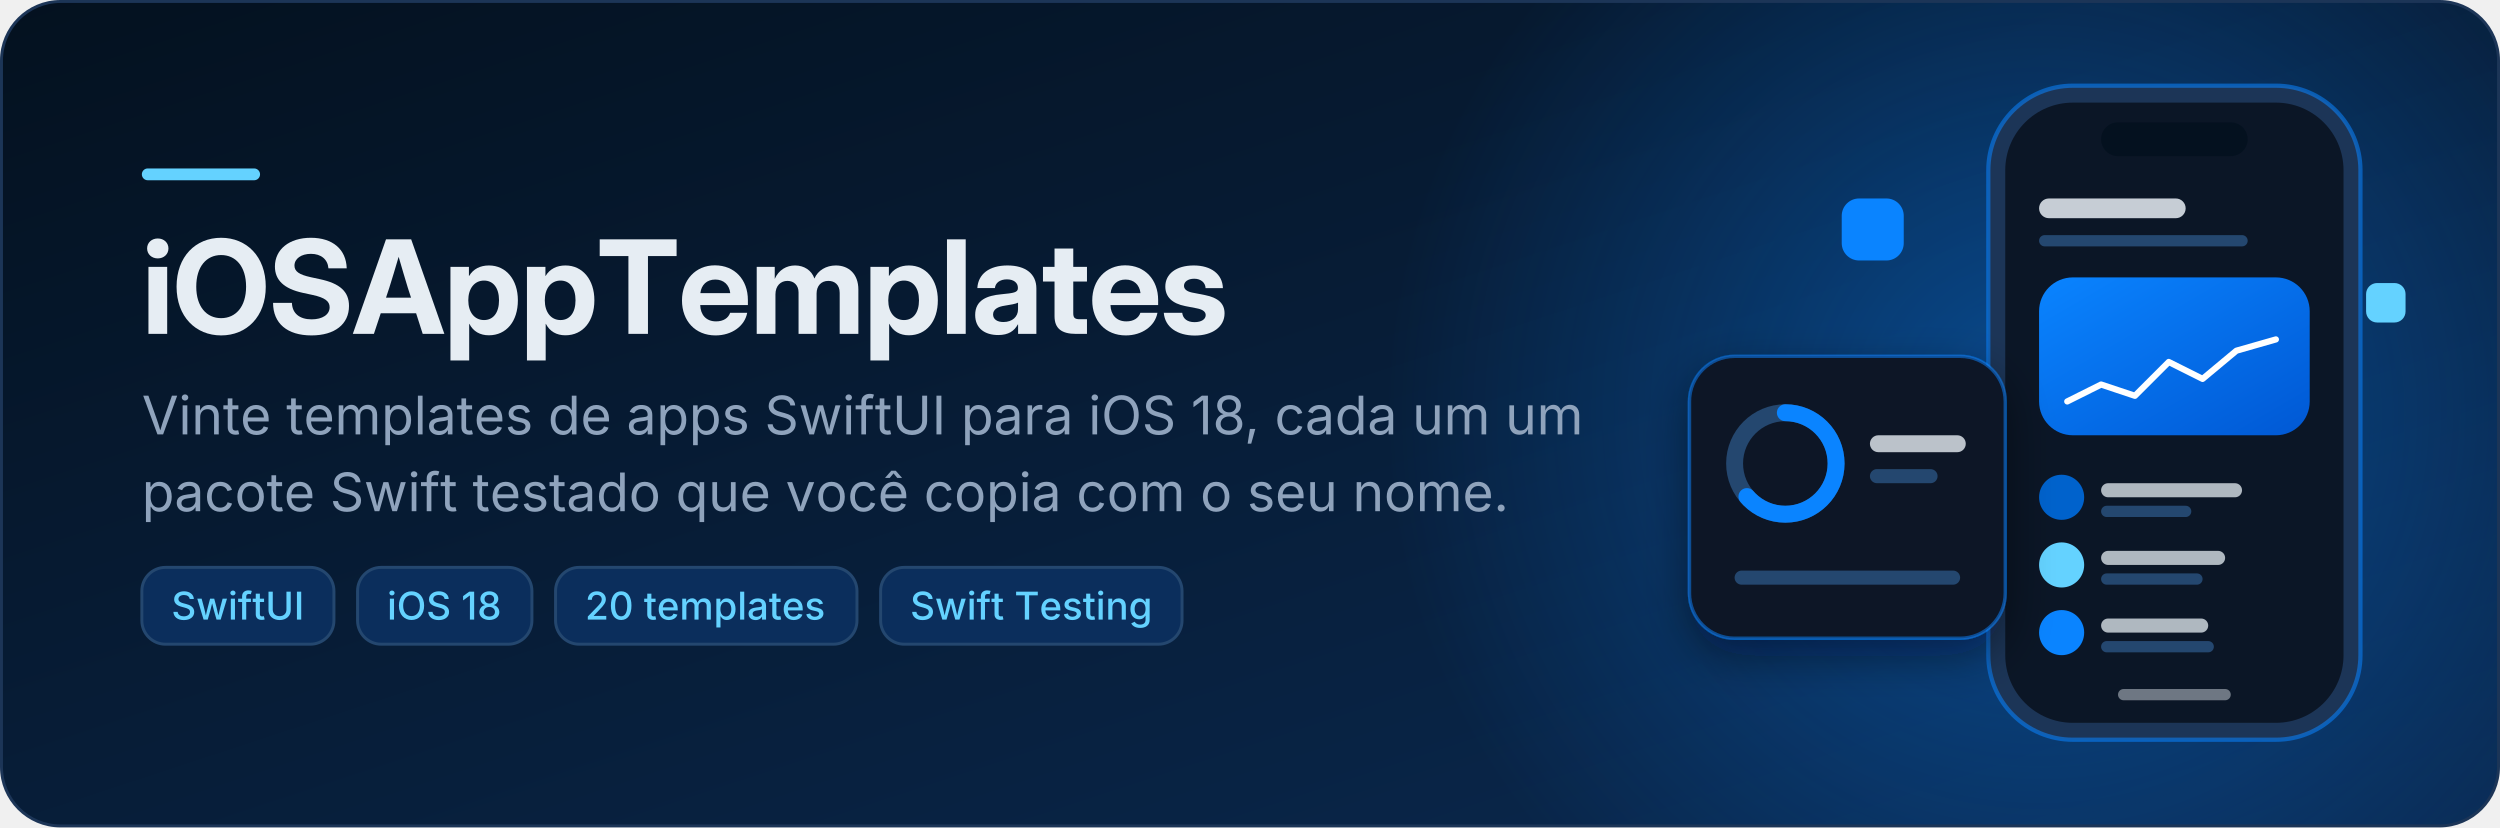
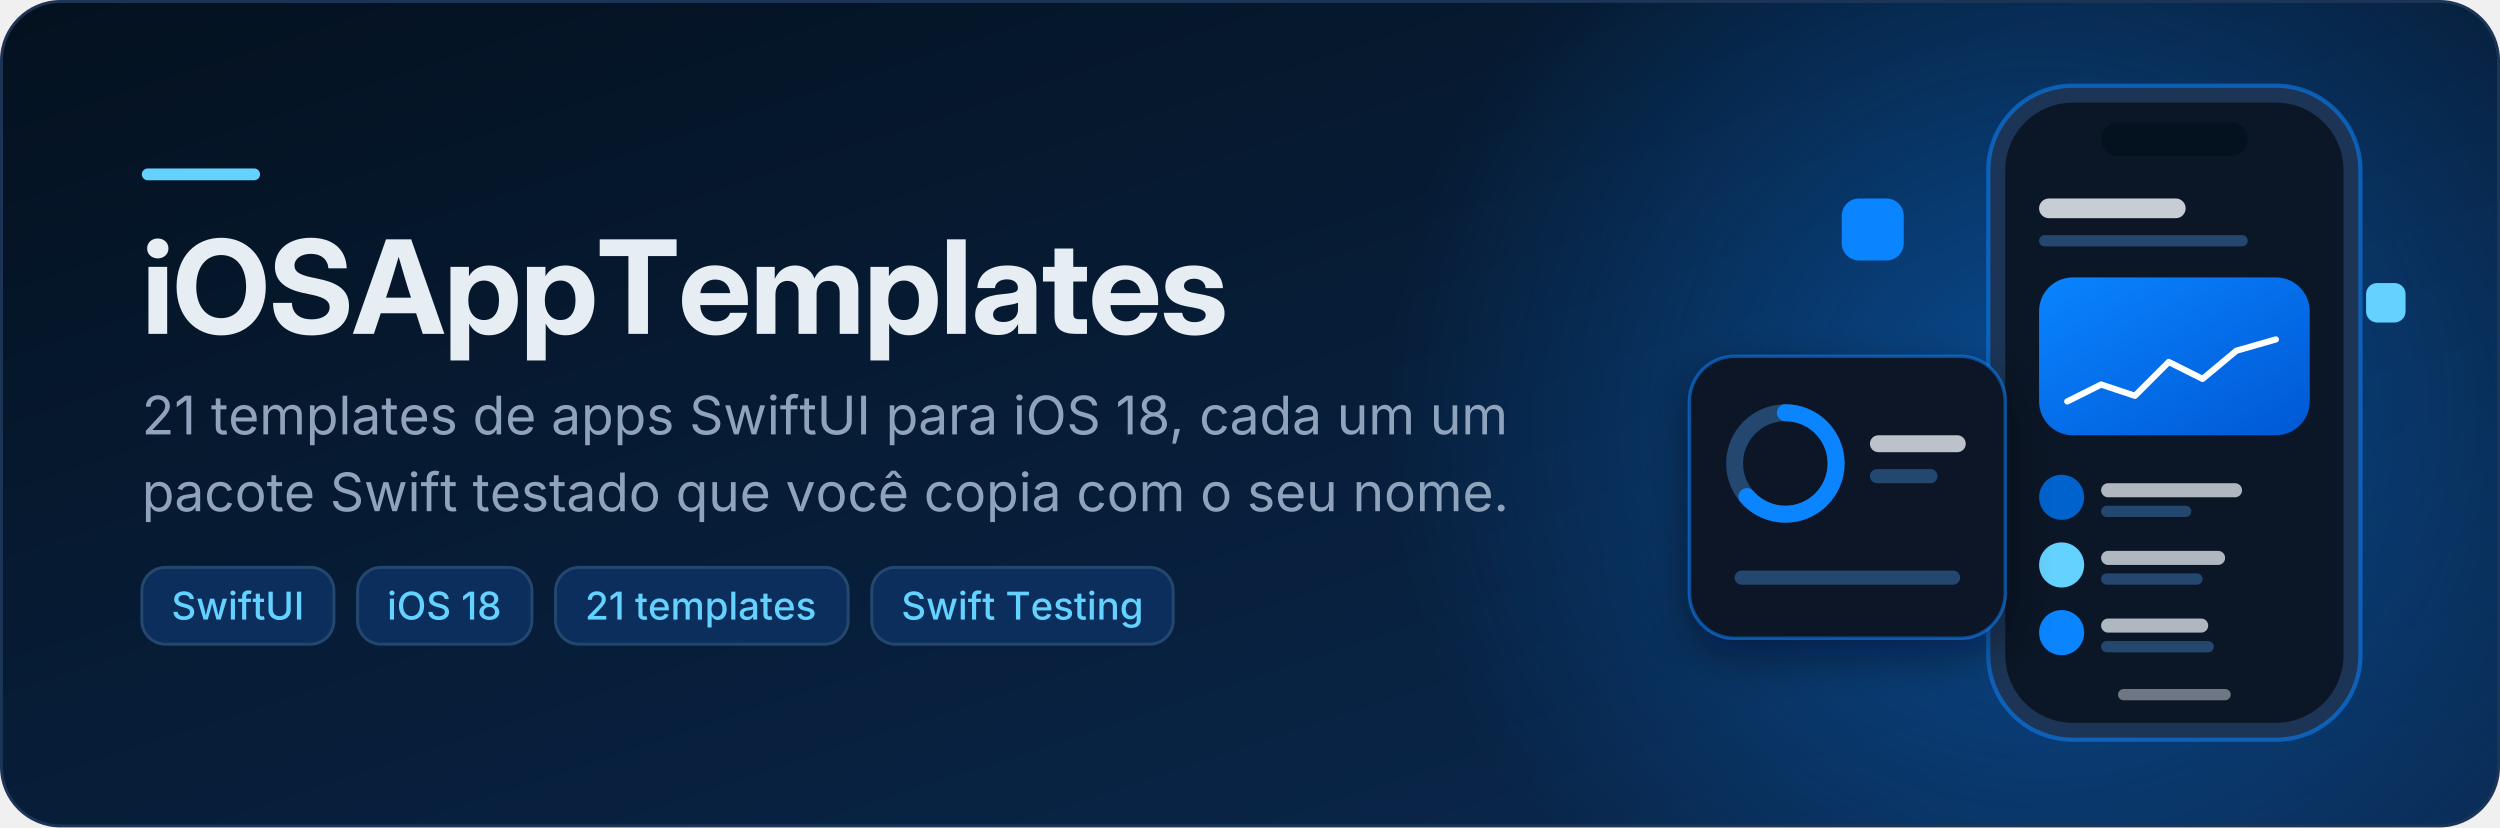
<svg xmlns="http://www.w3.org/2000/svg" width="846" height="280" viewBox="0 0 846 280" role="img" aria-labelledby="t">
  <style>.c{display:none}@media (max-width:500px){.w{display:none}.c{display:inline}}.m-float{animation:mFloat 6s ease-in-out infinite alternate}@keyframes mFloat{from{transform:translateY(0)}to{transform:translateY(-6px)}}.m-float-b{animation:mFloatB 7s ease-in-out infinite alternate}@keyframes mFloatB{from{transform:translateY(0)}to{transform:translateY(5px)}}.m-bob{animation:mBob 5s ease-in-out infinite alternate}@keyframes mBob{from{transform:translateY(0)}to{transform:translateY(-8px)}}.m-bar{transform-box:fill-box;transform-origin:center bottom;animation:mBar 4.2s ease-in-out infinite alternate}@keyframes mBar{from{transform:scaleY(.55)}to{transform:scaleY(1)}}.m-knob{animation:mKnob 6s ease-in-out infinite}@keyframes mKnob{0%,45%{transform:translateX(0)}55%,95%{transform:translateX(12px)}100%{transform:translateX(0)}}.m-slide{animation:mSlide 8s ease-in-out infinite alternate}@keyframes mSlide{from{transform:translateX(0)}to{transform:translateX(56px)}}.m-ring{stroke-dasharray:100;stroke-dashoffset:28;animation:mRing 7s ease-in-out infinite}@keyframes mRing{0%{stroke-dashoffset:100}45%,100%{stroke-dashoffset:28}}.m-caret{animation:mCaret 1.2s steps(1) infinite}@keyframes mCaret{50%{opacity:0}}.m-island{transform-box:fill-box;transform-origin:center;animation:mIsland 9s ease-in-out infinite}@keyframes mIsland{0%,20%{transform:scaleX(.42)}30%,70%{transform:scaleX(1)}80%,100%{transform:scaleX(.42)}}@media (prefers-reduced-motion: reduce){*{animation:none!important}}</style>
  <defs>
    <linearGradient id="bg" x1="0" y1="0" x2="1" y2="1">
      <stop offset="0" stop-color="#04111F" />
      <stop offset="1" stop-color="#0A2A52" />
    </linearGradient>
    <radialGradient id="glow">
      <stop offset="0" stop-color="#0A84FF" stop-opacity="0.42" />
      <stop offset="1" stop-color="#0A84FF" stop-opacity="0" />
    </radialGradient>
    <linearGradient id="mButton" x1="0" y1="0" x2="1" y2="1">
      <stop offset="0" stop-color="#0A84FF" />
      <stop offset="1" stop-color="#0058D4" />
    </linearGradient>
    <filter id="mShadow" x="-20%" y="-20%" width="140%" height="150%">
      <feDropShadow dx="0" dy="6" stdDeviation="8" flood-color="#04111F" flood-opacity="0.45" />
    </filter>
    <clipPath id="frame">
      <rect x="0.5" y="0.5" width="845" height="279" rx="20" />
    </clipPath>
    <path id="bd689" d="M104 0L399 0L399-1056L104-1056ZM251-1189C348-1189 419-1256 419-1346C419-1436 348-1503 251-1503C154-1503 83-1436 83-1346C83-1256 154-1189 251-1189Z" />
    <path id="bd321" d="M765 24C1166 24 1468-270 1468-744C1468-1219 1166-1514 765-1514C364-1514 63-1219 63-744C63-272 364 24 765 24ZM765-248C535-248 373-428 373-744C373-1062 535-1242 765-1242C995-1242 1158-1062 1158-744C1158-428 995-248 765-248Z" />
    <path id="bd397" d="M675 24C1042 24 1266-153 1266-440C1266-664 1125-795 807-862L664-893C481-933 407-984 407-1076C407-1185 514-1261 666-1261C826-1261 931-1174 942-1033L1230-1033C1221-1333 1008-1514 665-1514C326-1514 99-1332 99-1061C99-848 242-711 537-647L694-613C883-572 961-516 961-420C961-304 848-229 677-229C486-229 371-325 367-489L70-489C70-165 293 24 675 24Z" />
    <path id="bd2" d="M9 0L341 0L449-325L1006-325L1110 0L1451 0L928-1490L532-1490ZM532-571L583-725C631-877 677-1029 731-1214C784-1029 830-877 876-725L926-571Z" />
    <path id="bd843" d="M104 418L399 418L399-158L402-158C463-39 570 22 709 22C985 22 1166-198 1166-529C1166-853 981-1078 711-1078C574-1078 463-1023 398-913L395-913L395-1056L104-1056ZM633-218C484-218 385-340 385-529C385-717 484-840 633-840C776-840 869-727 869-529C869-331 776-218 633-218Z" />
    <path id="bd411" d="M45-1226L497-1226L497 0L805 0L805-1226L1256-1226L1256-1490L45-1490Z" />
    <path id="bd614" d="M586 24C842 24 1046-122 1085-332L816-332C789-250 710-197 595-197C440-197 350-298 345-454L1096-454L1096-533C1096-855 887-1080 576-1080C273-1080 58-849 58-527C58-206 266 24 586 24ZM347-642C363-774 450-856 582-856C715-856 803-774 818-642Z" />
    <path id="bd766" d="M104 0L399 0L399-623C399-759 483-835 588-835C691-835 763-764 763-654L763 0L1047 0L1047-636C1047-754 1118-835 1232-835C1333-835 1411-773 1411-646L1411 0L1705 0L1705-700C1705-942 1554-1078 1351-1078C1198-1078 1068-1001 1013-872C969-1001 850-1078 708-1078C574-1078 451-1009 388-866L388-1056L104-1056Z" />
    <path id="bd736" d="M399-1490L104-1490L104 0L399 0Z" />
    <path id="bd507" d="M427 18C589 18 680-46 736-149L740-149L740 0L1028 0L1028-716C1028-942 862-1078 573-1078C283-1078 111-940 98-722L375-722C382-803 454-859 564-859C672-859 737-805 737-727L737-720C737-652 669-643 476-624C256-604 64-536 64-298C64-87 216 18 427 18ZM509-187C410-187 346-231 346-306C346-390 426-429 527-444C622-459 705-473 739-492L739-386C739-272 651-187 509-187Z" />
    <path id="bd889" d="M711-1056L495-1056L495-1344L200-1344L200-1056L18-1056L18-825L200-825L200-280C200-88 307 0 539 0L711 0L711-231L598-231C518-231 495-254 495-326L495-825L711-825Z" />
    <path id="bd871" d="M543 26C819 26 1011-112 1011-323C1011-478 913-570 700-612L500-651C419-668 372-703 372-757C372-820 433-869 534-869C638-869 710-806 712-721L985-721C979-941 799-1078 526-1078C251-1078 78-946 78-746C78-582 187-478 392-438L577-402C663-385 714-352 714-296C714-231 647-185 538-185C423-185 355-240 344-332L54-332C72-105 269 26 543 26Z" />
-     <path id="br456" d="M600 0L819 0L1361-1490L1159-1490L852-606C820-514 773-372 710-154C648-367 600-514 567-606L252-1490L52-1490Z" />
-     <path id="br689" d="M158 0L338 0L338-1118L158-1118ZM249-1301C318-1301 375-1354 375-1420C375-1486 318-1539 249-1539C181-1539 124-1486 124-1420C124-1354 181-1301 249-1301Z" />
-     <path id="br773" d="M338-670C338-861 459-970 620-970C776-970 872-867 872-695L872 0L1052 0L1052-710C1052-993 900-1132 674-1132C524-1132 404-1069 332-911L331-1118L158-1118L158 0L338 0Z" />
+     <path id="br1343" d="M154 0L1103 0L1103-167L416-167L416-179L742-526C1005-806 1078-933 1078-1094C1078-1327 889-1510 623-1510C358-1510 158-1331 158-1067L340-1067C340-1235 448-1345 618-1345C777-1345 898-1248 898-1092C898-955 814-853 649-674L154-137Z" />
+     <path id="br1342" d="M653-1490L420-1490L96-1251L96-1047L456-1314L466-1314L466 0L653 0Z" />
    <path id="br889" d="M598-1118L368-1118L368-1384L188-1384L188-1118L20-1118L20-964L188-964L188-276C188-93 302 14 495 14C541 14 592 7 629-6L592-158C562-152 523-146 500-146C405-146 368-190 368-290L368-964L598-964Z" />
    <path id="br614" d="M628 24C857 24 1024-91 1076-260L902-308C860-194 761-136 629-136C431-136 295-264 286-498L1094-498L1094-573C1094-986 844-1132 607-1132C302-1132 104-893 104-550C104-206 304 24 628 24ZM287-650C298-821 415-972 607-972C791-972 894-840 911-650Z" />
    <path id="br766" d="M158 0L338 0L338-704C338-882 457-974 588-974C714-974 807-891 807-767L807 0L987 0L987-730C987-871 1079-974 1230-974C1350-974 1456-910 1456-749L1456 0L1636 0L1636-754C1636-1013 1478-1138 1284-1138C1122-1138 985-1051 932-910C892-1048 794-1138 647-1138C515-1138 389-1064 334-913L333-1118L158-1118Z" />
    <path id="br843" d="M158 418L338 418L338-173L352-173C389-111 464 24 677 24C956 24 1150-200 1150-556C1150-910 955-1132 676-1132C458-1132 389-998 352-939L332-939L332-1118L158-1118ZM650-137C447-137 336-309 336-558C336-805 444-971 650-971C862-971 967-790 967-558C967-323 859-137 650-137Z" />
    <path id="br736" d="M338-1490L158-1490L158 0L338 0Z" />
    <path id="br507" d="M471 26C660 26 765-73 803-152L815-152L815 0L992 0L992-737C992-1086 723-1132 573-1132C400-1132 208-1070 122-867L295-810C330-888 417-974 578-974C733-974 812-894 812-755L812-749C812-666 724-672 525-647C318-621 90-574 90-318C90-98 259 26 471 26ZM502-133C368-133 271-193 271-309C271-436 386-478 517-495C586-504 782-524 812-559L812-404C812-267 701-133 502-133Z" />
    <path id="br871" d="M538 24C800 24 979-119 979-315C979-468 884-569 681-617L512-657C381-688 324-734 324-817C324-910 424-979 557-979C701-979 764-901 795-821L958-863C907-1020 786-1132 556-1132C318-1132 142-998 142-806C142-649 239-549 442-501L628-457C738-431 792-380 792-303C792-211 692-134 536-134C402-134 311-189 279-312L108-271C148-78 308 24 538 24Z" />
    <path id="br597" d="M577 24C790 24 865-111 902-173L922-173L922 0L1096 0L1096-1490L916-1490L916-939L902-939C865-998 796-1132 578-1132C299-1132 104-910 104-556C104-200 298 24 577 24ZM604-137C395-137 287-323 287-558C287-790 392-971 604-971C810-971 918-805 918-558C918-309 807-137 604-137Z" />
    <path id="br397" d="M657 26C1001 26 1198-162 1198-406C1198-684 936-774 776-818L627-859C518-889 343-944 343-1100C343-1240 471-1342 664-1342C841-1342 975-1259 992-1114L1178-1114C1169-1339 964-1510 670-1510C382-1510 158-1343 158-1091C158-893 298-770 538-702L718-651C877-606 1013-553 1013-409C1013-250 859-144 657-144C482-144 326-221 311-390L116-390C133-140 334 26 657 26Z" />
    <path id="br984" d="M409 0L588 0L733-506C769-631 804-771 838-913C872-770 906-634 943-506L1088 0L1267 0L1606-1118L1415-1118L1279-630C1245-508 1208-367 1171-196C1136-369 1100-511 1068-630L936-1118L744-1118L610-630C576-506 540-363 504-193C467-371 429-513 397-630L261-1118L70-1118Z" />
+     <path id="br689" d="M158 0L338 0L338-1118L158-1118ZM249-1301C318-1301 375-1354 375-1420C375-1486 318-1539 249-1539C181-1539 124-1486 124-1420C124-1354 181-1301 249-1301Z" />
    <path id="br647" d="M678-1118L420-1118L420-1227C420-1335 468-1393 579-1393C629-1393 657-1382 676-1376L726-1530C699-1542 643-1560 558-1560C395-1560 240-1461 240-1267L240-1118L20-1118L20-964L240-964L240 0L420 0L420-964L678-964Z" />
    <path id="br424" d="M763 24C1114 24 1344-200 1344-507L1344-1490L1154-1490L1154-522C1154-308 1006-152 763-152C519-152 370-308 370-522L370-1490L180-1490L180-507C180-200 410 24 763 24Z" />
    <path id="br197" d="M370-1490L180-1490L180 0L370 0Z" />
    <path id="br852" d="M158 0L338 0L338-700C338-851 456-960 617-960C665-960 714-952 725-950L725-1131C704-1132 660-1134 634-1134C501-1134 385-1059 344-946L332-946L332-1118L158-1118Z" />
    <path id="br321" d="M784 20C1166 20 1444-272 1444-744C1444-1217 1166-1510 784-1510C402-1510 122-1217 122-744C122-272 402 20 784 20ZM784-156C516-156 307-364 307-744C307-1126 516-1334 784-1334C1050-1334 1259-1127 1259-744C1259-363 1050-156 784-156Z" />
-     <path id="br1342" d="M653-1490L420-1490L96-1251L96-1047L456-1314L466-1314L466 0L653 0Z" />
    <path id="br1351" d="M633 20C933 20 1145-153 1145-396C1145-584 1016-744 854-774L854-782C995-819 1089-956 1089-1114C1089-1341 894-1510 633-1510C368-1510 176-1341 176-1114C176-956 268-819 413-782L413-774C246-744 122-584 122-396C122-153 330 20 633 20ZM633-145C432-145 309-248 309-406C309-571 445-689 633-689C817-689 955-571 955-406C955-248 830-145 633-145ZM633-848C472-848 360-949 360-1100C360-1249 468-1346 633-1346C795-1346 905-1249 905-1100C905-949 790-848 633-848Z" />
    <path id="br1501" d="M128 359L266 359L422-208L216-208Z" />
    <path id="br586" d="M613 24C832 24 1010-95 1070-294L898-343C865-222 763-137 613-137C390-137 287-332 287-552C287-775 390-971 613-971C760-971 860-889 893-774L1066-823C1005-1018 829-1132 613-1132C309-1132 104-902 104-552C104-207 309 24 613 24Z" />
    <path id="br915" d="M537 14C684 14 806-46 879-209L879 0L1053 0L1053-1118L872-1118L872-448C872-257 751-148 591-148C435-148 338-251 338-423L338-1118L158-1118L158-408C158-125 311 14 537 14Z" />
    <path id="br790" d="M613 24C918 24 1124-207 1124-552C1124-902 918-1132 613-1132C309-1132 104-902 104-552C104-207 309 24 613 24ZM613-137C390-137 287-332 287-552C287-775 390-971 613-971C839-971 942-774 942-552C942-332 839-137 613-137Z" />
    <path id="br849" d="M1096 418L1096-1118L922-1118L922-939L902-939C865-998 796-1132 578-1132C299-1132 104-910 104-556C104-200 298 24 577 24C790 24 865-111 902-173L916-173L916 418ZM604-137C395-137 287-323 287-558C287-790 392-971 604-971C810-971 918-805 918-558C918-309 807-137 604-137Z" />
    <path id="br980" d="M481 0L670 0L1097-1118L900-1118L662-455C627-358 601-260 576-167C550-260 524-358 489-455L251-1118L54-1118Z" />
    <path id="br619" d="M628 24C857 24 1024-91 1076-260L902-308C860-194 761-136 629-136C431-136 295-264 286-498L1094-498L1094-573C1094-986 844-1132 607-1132C302-1132 104-893 104-550C104-206 304 24 628 24ZM287-650C298-821 415-972 607-972C791-972 894-840 911-650ZM459-1282L603-1457L745-1282L924-1282L924-1291L688-1558L517-1558L282-1291L282-1282Z" />
+     <path id="br773" d="M338-670C338-861 459-970 620-970C776-970 872-867 872-695L872 0L1052 0L1052-710C1052-993 900-1132 674-1132C524-1132 404-1069 332-911L331-1118L158-1118L158 0L338 0Z" />
    <path id="br1502" d="M295 13C370 13 430-47 430-122C430-197 370-257 295-257C220-257 160-197 160-122C160-47 220 13 295 13Z" />
    <path id="bm397" d="M665 25C1015 25 1217-159 1217-412C1217-681 978-783 788-832L643-870C529-900 375-953 375-1094C375-1220 489-1312 670-1312C839-1312 960-1234 975-1098L1197-1098C1190-1335 981-1510 675-1510C375-1510 147-1339 147-1081C147-877 291-752 535-687L709-639C869-596 992-545 992-415C992-271 853-175 664-175C492-175 348-251 335-414L106-414C120-142 330 25 665 25Z" />
    <path id="bm984" d="M393 0L614 0L752-481C785-596 817-733 849-867C880-733 911-598 945-481L1083 0L1304 0L1641-1118L1407-1118L1284-655C1252-531 1217-390 1183-221C1149-391 1113-533 1082-655L960-1118L740-1118L617-655C584-530 548-387 514-219C480-393 443-535 412-655L289-1118L57-1118Z" />
    <path id="bm689" d="M148 0L368 0L368-1118L148-1118ZM259-1289C335-1289 398-1347 398-1419C398-1492 335-1550 259-1550C183-1550 120-1492 120-1419C120-1347 183-1289 259-1289Z" />
    <path id="bm647" d="M702-1118L452-1118L452-1216C452-1314 495-1368 600-1368C646-1368 677-1358 698-1352L749-1530C719-1541 653-1560 565-1560C388-1560 232-1455 232-1246L232-1118L20-1118L20-939L232-939L232 0L452 0L452-939L702-939Z" />
    <path id="bm889" d="M626-1118L403-1118L403-1384L183-1384L183-1118L20-1118L20-939L183-939L183-284C183-94 300 15 503 15C554 15 610 8 657-8L618-184C591-178 548-172 525-172C438-172 403-212 403-302L403-939L626-939Z" />
    <path id="bm424" d="M759 23C1115 23 1351-199 1351-512L1351-1490L1122-1490L1122-531C1122-330 983-184 759-184C534-184 393-330 393-531L393-1490L165-1490L165-512C165-199 400 23 759 23Z" />
    <path id="bm197" d="M393-1490L165-1490L165 0L393 0Z" />
    <path id="bm321" d="M786 20C1172 20 1457-268 1457-744C1457-1222 1172-1510 786-1510C399-1510 113-1222 113-744C113-268 399 20 786 20ZM786-188C530-188 339-384 339-744C339-1105 530-1302 786-1302C1040-1302 1231-1106 1231-744C1231-384 1040-188 786-188Z" />
    <path id="bm1342" d="M685-1490L421-1490L95-1254L95-1025L449-1283L459-1283L459 0L685 0Z" />
    <path id="bm1351" d="M644 20C955 20 1177-155 1177-397C1177-585 1043-743 876-773L876-781C1021-817 1121-953 1121-1113C1121-1340 917-1510 644-1510C368-1510 167-1341 167-1113C167-953 264-817 414-781L414-773C242-743 113-585 113-397C113-155 331 20 644 20ZM644-165C459-165 343-264 343-412C343-566 469-676 644-676C816-676 944-566 944-412C944-264 826-165 644-165ZM644-857C494-857 389-952 389-1092C389-1232 491-1323 644-1323C795-1323 899-1231 899-1092C899-952 791-857 644-857Z" />
    <path id="bm1343" d="M144 0L1128 0L1128-195L460-195L460-207L752-512C1029-792 1105-923 1105-1086C1105-1327 909-1510 626-1510C347-1510 142-1328 142-1056L361-1056C361-1216 463-1319 622-1319C773-1319 886-1227 886-1078C886-947 805-851 650-688L144-165Z" />
-     <path id="bm1341" d="M661 20C1009 20 1209-260 1209-744C1209-1227 1006-1510 661-1510C316-1510 113-1227 113-744C113-259 314 20 661 20ZM661-175C454-175 338-383 338-744C338-1106 454-1316 661-1316C867-1316 983-1107 983-744C983-383 867-175 661-175Z" />
    <path id="bm614" d="M630 23C869 23 1040-94 1093-268L886-317C847-213 755-159 632-159C449-159 325-276 317-492L1110-492L1110-570C1110-973 866-1132 611-1132C298-1132 96-895 96-551C96-204 300 23 630 23ZM318-656C330-817 436-950 612-950C781-950 876-832 892-656Z" />
    <path id="bm766" d="M148 0L368 0L368-695C368-858 474-944 597-944C715-944 801-865 801-746L801 0L1018 0L1018-716C1018-849 1102-944 1241-944C1355-944 1451-881 1451-732L1451 0L1671 0L1671-754C1671-1008 1515-1137 1317-1137C1158-1137 1020-1053 963-902C919-1050 823-1137 677-1137C544-1137 419-1064 362-909L357-1118L148-1118Z" />
    <path id="bm843" d="M148 418L368 418L368-175L380-175C419-104 500 22 703 22C975 22 1170-195 1170-556C1170-920 971-1132 703-1132C494-1132 419-1005 380-936L362-936L362-1118L148-1118ZM654-165C468-165 364-325 364-558C364-790 465-945 654-945C848-945 945-778 945-558C945-336 845-165 654-165Z" />
    <path id="bm736" d="M368-1490L148-1490L148 0L368 0Z" />
    <path id="bm507" d="M461 25C642 25 748-66 791-153L802-153L802 0L1015 0L1015-742C1015-1065 758-1132 578-1132C379-1132 191-1054 115-854L322-800C353-876 435-953 581-953C721-953 795-881 795-757L795-751C795-672 710-673 513-650C302-626 83-570 83-316C83-96 248 25 461 25ZM510-152C387-152 299-207 299-313C299-428 401-470 525-487C593-496 763-514 796-546L796-403C796-272 689-152 510-152Z" />
    <path id="bm871" d="M549 23C822 23 1010-121 1010-325C1010-480 912-580 705-627L525-667C402-695 352-739 352-813C352-897 444-958 565-958C697-958 760-888 789-810L986-853C938-1019 805-1132 563-1132C310-1132 130-999 130-799C130-639 230-537 438-490L626-447C732-423 783-377 783-306C783-223 693-155 551-155C421-155 336-209 305-326L98-283C138-85 306 23 549 23Z" />
    <path id="bm411" d="M90-1294L555-1294L555 0L784 0L784-1294L1247-1294L1247-1490L90-1490Z" />
    <path id="bm773" d="M368-662C368-839 478-940 628-940C774-940 864-844 864-683L864 0L1084 0L1084-710C1084-986 932-1132 704-1132C546-1132 429-1061 359-903L358-1118L148-1118L148 0L368 0Z" />
    <path id="bm658" d="M616 442C902 442 1121 310 1121 16L1121-1118L906-1118L906-936L890-936C851-1006 772-1132 566-1132C297-1132 96-920 96-563C96-206 300-17 563-17C767-17 844-130 883-203L902-203L902 15C902 187 785 265 615 265C435 265 365 176 325 112L141 199C204 334 357 442 616 442ZM614-200C422-200 321-348 321-566C321-779 419-945 614-945C803-945 903-790 903-566C903-337 800-200 614-200Z" />
-     <path id="bm456" d="M590 0L869 0L1401-1490L1154-1490L872-661C835-548 789-395 731-183C672-391 625-548 587-661L297-1490L51-1490Z" />
    <path id="bm597" d="M564 22C766 22 847-104 886-175L904-175L904 0L1118 0L1118-1490L898-1490L898-936L886-936C848-1005 772-1132 564-1132C295-1132 96-920 96-556C96-195 292 22 564 22ZM612-165C421-165 321-336 321-558C321-778 418-945 612-945C801-945 902-790 902-558C902-325 799-165 612-165Z" />
    <path id="bm852" d="M148 0L368 0L368-679C368-826 480-930 634-930C680-930 733-922 749-918L749-1128C726-1131 684-1134 656-1134C525-1134 414-1060 373-938L361-938L361-1118L148-1118Z" />
    <path id="bm1501" d="M125 371L285 371L450-214L213-214Z" />
    <path id="bm586" d="M618 23C853 23 1035-104 1089-315L881-365C851-244 758-163 619-163C417-163 320-340 320-553C320-769 417-946 619-946C756-946 847-867 877-752L1086-802C1031-1009 850-1132 618-1132C303-1132 96-901 96-553C96-208 303 23 618 23Z" />
    <path id="bm915" d="M529 14C683 14 803-55 873-217L874 0L1085 0L1085-1118L864-1118L864-456C864-279 753-178 604-178C458-178 368-274 368-435L368-1118L148-1118L148-408C148-132 301 14 529 14Z" />
    <path id="bm790" d="M618 23C933 23 1141-208 1141-553C1141-901 933-1132 618-1132C303-1132 96-901 96-553C96-208 303 23 618 23ZM618-163C416-163 320-341 320-553C320-768 416-946 618-946C822-946 918-767 918-553C918-341 822-163 618-163Z" />
    <path id="bm849" d="M1118 418L1118-1118L904-1118L904-936L886-936C848-1005 772-1132 564-1132C295-1132 96-920 96-556C96-195 292 22 564 22C766 22 847-104 886-175L898-175L898 418ZM612-165C421-165 321-336 321-558C321-778 418-945 612-945C801-945 902-790 902-558C902-325 799-165 612-165Z" />
    <path id="bm980" d="M468 0L708 0L1130-1118L894-1118L673-483C639-384 615-286 590-188C565-286 539-384 505-483L284-1118L46-1118Z" />
    <path id="bm619" d="M630 23C869 23 1040-94 1093-268L886-317C847-213 755-159 632-159C449-159 325-276 317-492L1110-492L1110-570C1110-973 866-1132 611-1132C298-1132 96-895 96-551C96-204 300 23 630 23ZM318-656C330-817 436-950 612-950C781-950 876-832 892-656ZM463-1277L606-1451L748-1277L955-1277L955-1286L701-1562L511-1562L258-1286L258-1277Z" />
    <path id="bm1502" d="M311 15C393 15 458-50 458-132C458-215 393-280 311-280C228-280 163-215 163-132C163-50 228 15 311 15Z" />
  </defs>
  <g clip-path="url(#frame)">
    <rect width="846" height="280" fill="url(#bg)" />
    <circle class="w" cx="690" cy="140" r="220" fill="url(#glow)" />
    <g class="w">
      <g transform="translate(566 29) scale(0.954)">
        <g class="m-float">
          <rect x="112" y="0" width="132" height="232" rx="30" fill="#1C3557" stroke="rgba(10,132,255,0.55)" stroke-width="1.5" />
          <rect x="118" y="6" width="120" height="220" rx="24" fill="#0B1626" />
          <rect class="m-island" x="152" y="13" width="52" height="12" rx="6" fill="#04111F" />
          <g>
            <rect x="130" y="40" width="52" height="7" rx="3.5" fill="#E6EDF3" opacity=".85" />
            <rect x="130" y="53" width="74" height="4" rx="2" fill="#24476F" />
            <rect x="130" y="68" width="96" height="56" rx="12" fill="url(#mButton)" />
            <path d="M140 112 l12 -6 l12 4 l12 -12 l12 6 l12 -10 l14 -4" fill="none" stroke="#fff" stroke-width="2.2" stroke-linecap="round" stroke-linejoin="round" />
            <circle cx="138" cy="146" r="8" fill="#0062CC" />
            <rect x="152" y="141" width="50" height="5" rx="2.5" fill="#E6EDF3" opacity=".75" />
            <rect x="152" y="149" width="32" height="4" rx="2" fill="#24476F" />
            <circle cx="138" cy="170" r="8" fill="#64D2FF" />
            <rect x="152" y="165" width="44" height="5" rx="2.5" fill="#E6EDF3" opacity=".75" />
            <rect x="152" y="173" width="36" height="4" rx="2" fill="#24476F" />
            <circle cx="138" cy="194" r="8" fill="#0A84FF" />
            <rect x="152" y="189" width="38" height="5" rx="2.5" fill="#E6EDF3" opacity=".75" />
            <rect x="152" y="197" width="40" height="4" rx="2" fill="#24476F" />
            <rect x="158" y="214" width="40" height="4" rx="2" fill="#E6EDF3" opacity=".45" />
          </g>
        </g>
        <g class="m-float-b">
          <rect x="6" y="96" width="112" height="100" rx="16" fill="#0B1626" stroke="rgba(10,132,255,0.5)" stroke-width="1.2" filter="url(#mShadow)" />
          <circle cx="40" cy="134" r="18" fill="none" stroke="#24476F" stroke-width="6" />
          <circle class="m-ring" cx="40" cy="134" r="18" fill="none" stroke="#0A84FF" stroke-width="6" stroke-linecap="round" pathLength="100" transform="rotate(-90 40 134)" />
          <rect x="70" y="124" width="34" height="6" rx="3" fill="#E6EDF3" opacity=".8" />
          <rect x="70" y="136" width="24" height="5" rx="2.5" fill="#24476F" />
          <rect x="22" y="172" width="80" height="5" rx="2.5" fill="#24476F" />
        </g>
        <rect class="m-bob" style="animation-delay:-0s" x="60" y="40" width="22" height="22" rx="6.16" fill="#0A84FF" />
        <rect class="m-bob" style="animation-delay:-1.6s" x="246" y="70" width="14" height="14" rx="3.92" fill="#64D2FF" />
      </g>
      <rect x="48" y="57" width="40" height="4" rx="2" fill="#64D2FF" />
      <g fill="#E6EDF3" transform="translate(48 112.99) scale(0.021484)">
        <use href="#bd689" x="0" />
        <use href="#bd321" x="484" />
        <use href="#bd397" x="1997" />
        <use href="#bd2" x="3314" />
        <use href="#bd843" x="4757" />
        <use href="#bd843" x="5962" />
        <use href="#bd411" x="7167" />
        <use href="#bd614" x="8450" />
        <use href="#bd766" x="9581" />
        <use href="#bd843" x="11372" />
        <use href="#bd736" x="12578" />
        <use href="#bd507" x="13062" />
        <use href="#bd889" x="14176" />
        <use href="#bd614" x="14912" />
        <use href="#bd871" x="16043" />
      </g>
      <g fill="#8FA3BC" transform="translate(48 146.99) scale(0.008789)">
-         <use href="#br456" x="0" />
-         <use href="#br689" x="1413" />
-         <use href="#br773" x="1909" />
-         <use href="#br889" x="3119" />
-         <use href="#br614" x="3789" />
-         <use href="#br889" x="5559" />
-         <use href="#br614" x="6229" />
-         <use href="#br766" x="7423" />
-         <use href="#br843" x="9217" />
-         <use href="#br736" x="10471" />
-         <use href="#br507" x="10967" />
-         <use href="#br889" x="12117" />
-         <use href="#br614" x="12787" />
-         <use href="#br871" x="13981" />
-         <use href="#br597" x="15638" />
-         <use href="#br614" x="16892" />
-         <use href="#br507" x="18662" />
-         <use href="#br843" x="19812" />
-         <use href="#br843" x="21066" />
-         <use href="#br871" x="22320" />
-         <use href="#br397" x="23977" />
-         <use href="#br984" x="25291" />
-         <use href="#br689" x="26967" />
-         <use href="#br647" x="27463" />
-         <use href="#br889" x="28221" />
-         <use href="#br424" x="28891" />
-         <use href="#br197" x="30415" />
-         <use href="#br843" x="31541" />
-         <use href="#br507" x="32795" />
-         <use href="#br852" x="33945" />
-         <use href="#br507" x="34716" />
-         <use href="#br689" x="36442" />
-         <use href="#br321" x="36938" />
-         <use href="#br397" x="38504" />
-         <use href="#br1342" x="40394" />
-         <use href="#br1351" x="41227" />
-         <use href="#br1501" x="42448" />
-         <use href="#br586" x="43614" />
-         <use href="#br507" x="44784" />
-         <use href="#br597" x="45934" />
-         <use href="#br507" x="47188" />
-         <use href="#br915" x="48914" />
-         <use href="#br766" x="50125" />
-         <use href="#br915" x="52495" />
-         <use href="#br766" x="53706" />
+         <use href="#br1343" x="0" />
+         <use href="#br1342" x="1249" />
+         <use href="#br889" x="2658" />
+         <use href="#br614" x="3328" />
+         <use href="#br766" x="4522" />
+         <use href="#br843" x="6316" />
+         <use href="#br736" x="7570" />
+         <use href="#br507" x="8066" />
+         <use href="#br889" x="9216" />
+         <use href="#br614" x="9886" />
+         <use href="#br871" x="11080" />
+         <use href="#br597" x="12737" />
+         <use href="#br614" x="13991" />
+         <use href="#br507" x="15761" />
+         <use href="#br843" x="16911" />
+         <use href="#br843" x="18165" />
+         <use href="#br871" x="19419" />
+         <use href="#br397" x="21076" />
+         <use href="#br984" x="22390" />
+         <use href="#br689" x="24066" />
+         <use href="#br647" x="24562" />
+         <use href="#br889" x="25320" />
+         <use href="#br424" x="25990" />
+         <use href="#br197" x="27514" />
+         <use href="#br843" x="28640" />
+         <use href="#br507" x="29894" />
+         <use href="#br852" x="31044" />
+         <use href="#br507" x="31815" />
+         <use href="#br689" x="33541" />
+         <use href="#br321" x="34037" />
+         <use href="#br397" x="35603" />
+         <use href="#br1342" x="37493" />
+         <use href="#br1351" x="38326" />
+         <use href="#br1501" x="39547" />
+         <use href="#br586" x="40713" />
+         <use href="#br507" x="41883" />
+         <use href="#br597" x="43033" />
+         <use href="#br507" x="44287" />
+         <use href="#br915" x="46013" />
+         <use href="#br766" x="47224" />
+         <use href="#br915" x="49594" />
+         <use href="#br766" x="50805" />
      </g>
      <g fill="#8FA3BC" transform="translate(48 172.99) scale(0.008789)">
        <use href="#br843" x="0" />
        <use href="#br507" x="1254" />
        <use href="#br586" x="2404" />
        <use href="#br790" x="3574" />
        <use href="#br889" x="4802" />
        <use href="#br614" x="5472" />
        <use href="#br397" x="7242" />
        <use href="#br984" x="8556" />
        <use href="#br689" x="10232" />
        <use href="#br647" x="10728" />
        <use href="#br889" x="11486" />
        <use href="#br889" x="12732" />
        <use href="#br614" x="13402" />
        <use href="#br871" x="14596" />
        <use href="#br889" x="15677" />
        <use href="#br507" x="16347" />
        <use href="#br597" x="17497" />
        <use href="#br790" x="18751" />
        <use href="#br849" x="20555" />
        <use href="#br915" x="21809" />
        <use href="#br614" x="23020" />
        <use href="#br980" x="24790" />
        <use href="#br790" x="25941" />
        <use href="#br586" x="27169" />
        <use href="#br619" x="28339" />
        <use href="#br586" x="30109" />
        <use href="#br790" x="31279" />
        <use href="#br843" x="32507" />
        <use href="#br689" x="33761" />
        <use href="#br507" x="34257" />
        <use href="#br586" x="35983" />
        <use href="#br790" x="37153" />
        <use href="#br766" x="38381" />
        <use href="#br790" x="40751" />
        <use href="#br871" x="42555" />
        <use href="#br614" x="43636" />
        <use href="#br915" x="44830" />
        <use href="#br773" x="46617" />
        <use href="#br790" x="47827" />
        <use href="#br766" x="49055" />
        <use href="#br614" x="50849" />
        <use href="#br1502" x="52043" />
      </g>
      <rect x="48" y="192" width="65" height="26" rx="8" fill="#0B2E5C" stroke="#24476F" />
      <g fill="#64D2FF" transform="translate(58 209.68) scale(0.006348)">
        <use href="#bm397" x="0" />
        <use href="#bm984" x="1323" />
        <use href="#bm689" x="3021" />
        <use href="#bm647" x="3537" />
        <use href="#bm889" x="4314" />
        <use href="#bm424" x="5011" />
        <use href="#bm197" x="6527" />
      </g>
      <rect x="121" y="192" width="59" height="26" rx="8" fill="#0B2E5C" stroke="#24476F" />
      <g fill="#64D2FF" transform="translate(131 209.68) scale(0.006348)">
        <use href="#bm689" x="0" />
        <use href="#bm321" x="516" />
        <use href="#bm397" x="2086" />
        <use href="#bm1342" x="3955" />
        <use href="#bm1351" x="4805" />
      </g>
-       <rect x="188" y="192" width="102" height="26" rx="8" fill="#0B2E5C" stroke="#24476F" />
+       <rect x="188" y="192" width="99" height="26" rx="8" fill="#0B2E5C" stroke="#24476F" />
      <g fill="#64D2FF" transform="translate(198 209.68) scale(0.006348)">
        <use href="#bm1343" x="0" />
-         <use href="#bm1341" x="1262" />
-         <use href="#bm889" x="3130" />
-         <use href="#bm614" x="3827" />
-         <use href="#bm766" x="5030" />
-         <use href="#bm843" x="6849" />
-         <use href="#bm736" x="8115" />
-         <use href="#bm507" x="8631" />
-         <use href="#bm889" x="9794" />
-         <use href="#bm614" x="10491" />
-         <use href="#bm871" x="11694" />
-       </g>
-       <rect x="298" y="192" width="102" height="26" rx="8" fill="#0B2E5C" stroke="#24476F" />
-       <g fill="#64D2FF" transform="translate(308 209.68) scale(0.006348)">
+         <use href="#bm1342" x="1262" />
+         <use href="#bm889" x="2658" />
+         <use href="#bm614" x="3355" />
+         <use href="#bm766" x="4558" />
+         <use href="#bm843" x="6377" />
+         <use href="#bm736" x="7643" />
+         <use href="#bm507" x="8159" />
+         <use href="#bm889" x="9322" />
+         <use href="#bm614" x="10019" />
+         <use href="#bm871" x="11222" />
+       </g>
+       <rect x="295" y="192" width="102" height="26" rx="8" fill="#0B2E5C" stroke="#24476F" />
+       <g fill="#64D2FF" transform="translate(305 209.68) scale(0.006348)">
        <use href="#bm397" x="0" />
        <use href="#bm984" x="1323" />
        <use href="#bm689" x="3021" />
        <use href="#bm647" x="3537" />
        <use href="#bm889" x="4314" />
        <use href="#bm411" x="5557" />
        <use href="#bm614" x="6894" />
        <use href="#bm871" x="8097" />
        <use href="#bm889" x="9200" />
        <use href="#bm689" x="9897" />
        <use href="#bm773" x="10413" />
        <use href="#bm658" x="11645" />
      </g>
    </g>
    <circle class="c" cx="786" cy="140" r="260" fill="url(#glow)" />
    <g class="c">
      <rect x="48" y="33" width="40" height="4" rx="2" fill="#64D2FF" />
      <g fill="#E6EDF3" transform="translate(48 103.53) scale(0.03125)">
        <use href="#bd689" x="0" />
        <use href="#bd321" x="484" />
        <use href="#bd397" x="1996" />
        <use href="#bd2" x="3312" />
        <use href="#bd843" x="4754" />
        <use href="#bd843" x="5959" />
        <use href="#bd411" x="7164" />
        <use href="#bd614" x="8446" />
        <use href="#bd766" x="9576" />
        <use href="#bd843" x="11367" />
        <use href="#bd736" x="12572" />
        <use href="#bd507" x="13056" />
        <use href="#bd889" x="14169" />
        <use href="#bd614" x="14904" />
        <use href="#bd871" x="16035" />
      </g>
      <g fill="#8FA3BC" transform="translate(48 155.53) scale(0.017578)">
-         <use href="#bm456" x="0" />
-         <use href="#bm689" x="1452" />
-         <use href="#bm773" x="1968" />
-         <use href="#bm889" x="3200" />
-         <use href="#bm614" x="3897" />
-         <use href="#bm889" x="5646" />
-         <use href="#bm614" x="6343" />
-         <use href="#bm766" x="7546" />
-         <use href="#bm843" x="9365" />
-         <use href="#bm736" x="10631" />
-         <use href="#bm507" x="11147" />
-         <use href="#bm889" x="12310" />
-         <use href="#bm614" x="13007" />
-         <use href="#bm871" x="14210" />
-         <use href="#bm597" x="15859" />
-         <use href="#bm614" x="17125" />
-         <use href="#bm507" x="18874" />
-         <use href="#bm843" x="20037" />
-         <use href="#bm843" x="21303" />
-         <use href="#bm871" x="22569" />
-         <use href="#bm397" x="24218" />
-         <use href="#bm984" x="25541" />
-         <use href="#bm689" x="27239" />
-         <use href="#bm647" x="27755" />
-         <use href="#bm889" x="28532" />
-         <use href="#bm424" x="29229" />
-         <use href="#bm197" x="30745" />
-         <use href="#bm843" x="31849" />
-         <use href="#bm507" x="33115" />
-         <use href="#bm852" x="34278" />
-         <use href="#bm507" x="35070" />
-         <use href="#bm689" x="36779" />
-         <use href="#bm321" x="37295" />
-         <use href="#bm397" x="38865" />
+         <use href="#bm1343" x="0" />
+         <use href="#bm1342" x="1262" />
+         <use href="#bm889" x="2658" />
+         <use href="#bm614" x="3355" />
+         <use href="#bm766" x="4558" />
+         <use href="#bm843" x="6377" />
+         <use href="#bm736" x="7643" />
+         <use href="#bm507" x="8159" />
+         <use href="#bm889" x="9322" />
+         <use href="#bm614" x="10019" />
+         <use href="#bm871" x="11222" />
+         <use href="#bm597" x="12871" />
+         <use href="#bm614" x="14137" />
+         <use href="#bm507" x="15886" />
+         <use href="#bm843" x="17049" />
+         <use href="#bm843" x="18315" />
+         <use href="#bm871" x="19581" />
+         <use href="#bm397" x="21230" />
+         <use href="#bm984" x="22553" />
+         <use href="#bm689" x="24251" />
+         <use href="#bm647" x="24767" />
+         <use href="#bm889" x="25544" />
+         <use href="#bm424" x="26241" />
+         <use href="#bm197" x="27757" />
+         <use href="#bm843" x="28861" />
+         <use href="#bm507" x="30127" />
+         <use href="#bm852" x="31290" />
+         <use href="#bm507" x="32082" />
+         <use href="#bm689" x="33791" />
+         <use href="#bm321" x="34307" />
+         <use href="#bm397" x="35877" />
+         <use href="#bm1342" x="37746" />
+         <use href="#bm1351" x="38596" />
+         <use href="#bm1501" x="39840" />
      </g>
      <g fill="#8FA3BC" transform="translate(48 201.53) scale(0.017578)">
-         <use href="#bm1342" x="0" />
-         <use href="#bm1351" x="850" />
-         <use href="#bm1501" x="2094" />
-         <use href="#bm586" x="3240" />
-         <use href="#bm507" x="4422" />
-         <use href="#bm597" x="5585" />
-         <use href="#bm507" x="6851" />
-         <use href="#bm915" x="8560" />
-         <use href="#bm766" x="9792" />
-         <use href="#bm915" x="12157" />
-         <use href="#bm766" x="13389" />
-         <use href="#bm843" x="15754" />
-         <use href="#bm507" x="17020" />
-         <use href="#bm586" x="18183" />
-         <use href="#bm790" x="19365" />
-         <use href="#bm889" x="20602" />
-         <use href="#bm614" x="21299" />
-         <use href="#bm397" x="23048" />
-         <use href="#bm984" x="24371" />
-         <use href="#bm689" x="26069" />
-         <use href="#bm647" x="26585" />
-         <use href="#bm889" x="27362" />
-         <use href="#bm889" x="28605" />
-         <use href="#bm614" x="29302" />
-         <use href="#bm871" x="30505" />
-         <use href="#bm889" x="31608" />
-         <use href="#bm507" x="32305" />
-         <use href="#bm597" x="33468" />
-         <use href="#bm790" x="34734" />
-         <use href="#bm849" x="36517" />
-         <use href="#bm915" x="37783" />
-         <use href="#bm614" x="39015" />
+         <use href="#bm586" x="0" />
+         <use href="#bm507" x="1182" />
+         <use href="#bm597" x="2345" />
+         <use href="#bm507" x="3611" />
+         <use href="#bm915" x="5320" />
+         <use href="#bm766" x="6552" />
+         <use href="#bm915" x="8917" />
+         <use href="#bm766" x="10149" />
+         <use href="#bm843" x="12514" />
+         <use href="#bm507" x="13780" />
+         <use href="#bm586" x="14943" />
+         <use href="#bm790" x="16125" />
+         <use href="#bm889" x="17362" />
+         <use href="#bm614" x="18059" />
+         <use href="#bm397" x="19808" />
+         <use href="#bm984" x="21131" />
+         <use href="#bm689" x="22829" />
+         <use href="#bm647" x="23345" />
+         <use href="#bm889" x="24122" />
+         <use href="#bm889" x="25365" />
+         <use href="#bm614" x="26062" />
+         <use href="#bm871" x="27265" />
+         <use href="#bm889" x="28368" />
+         <use href="#bm507" x="29065" />
+         <use href="#bm597" x="30228" />
+         <use href="#bm790" x="31494" />
+         <use href="#bm849" x="33277" />
+         <use href="#bm915" x="34543" />
+         <use href="#bm614" x="35775" />
+         <use href="#bm980" x="37524" />
+         <use href="#bm790" x="38701" />
+         <use href="#bm586" x="39938" />
+         <use href="#bm619" x="41120" />
      </g>
      <g fill="#8FA3BC" transform="translate(48 247.53) scale(0.017578)">
-         <use href="#bm980" x="0" />
-         <use href="#bm790" x="1177" />
-         <use href="#bm586" x="2414" />
-         <use href="#bm619" x="3596" />
-         <use href="#bm586" x="5345" />
-         <use href="#bm790" x="6527" />
-         <use href="#bm843" x="7764" />
-         <use href="#bm689" x="9030" />
-         <use href="#bm507" x="9546" />
-         <use href="#bm586" x="11255" />
-         <use href="#bm790" x="12437" />
-         <use href="#bm766" x="13674" />
-         <use href="#bm790" x="16039" />
-         <use href="#bm871" x="17822" />
-         <use href="#bm614" x="18925" />
-         <use href="#bm915" x="20128" />
-         <use href="#bm773" x="21906" />
-         <use href="#bm790" x="23138" />
-         <use href="#bm766" x="24375" />
-         <use href="#bm614" x="26194" />
-         <use href="#bm1502" x="27397" />
+         <use href="#bm586" x="0" />
+         <use href="#bm790" x="1182" />
+         <use href="#bm843" x="2419" />
+         <use href="#bm689" x="3685" />
+         <use href="#bm507" x="4201" />
+         <use href="#bm586" x="5910" />
+         <use href="#bm790" x="7092" />
+         <use href="#bm766" x="8329" />
+         <use href="#bm790" x="10694" />
+         <use href="#bm871" x="12477" />
+         <use href="#bm614" x="13580" />
+         <use href="#bm915" x="14783" />
+         <use href="#bm773" x="16561" />
+         <use href="#bm790" x="17793" />
+         <use href="#bm766" x="19030" />
+         <use href="#bm614" x="20849" />
+         <use href="#bm1502" x="22052" />
      </g>
    </g>
  </g>
  <rect x="0.5" y="0.5" width="845" height="279" rx="20" fill="none" stroke="#1C3557" />
</svg>
